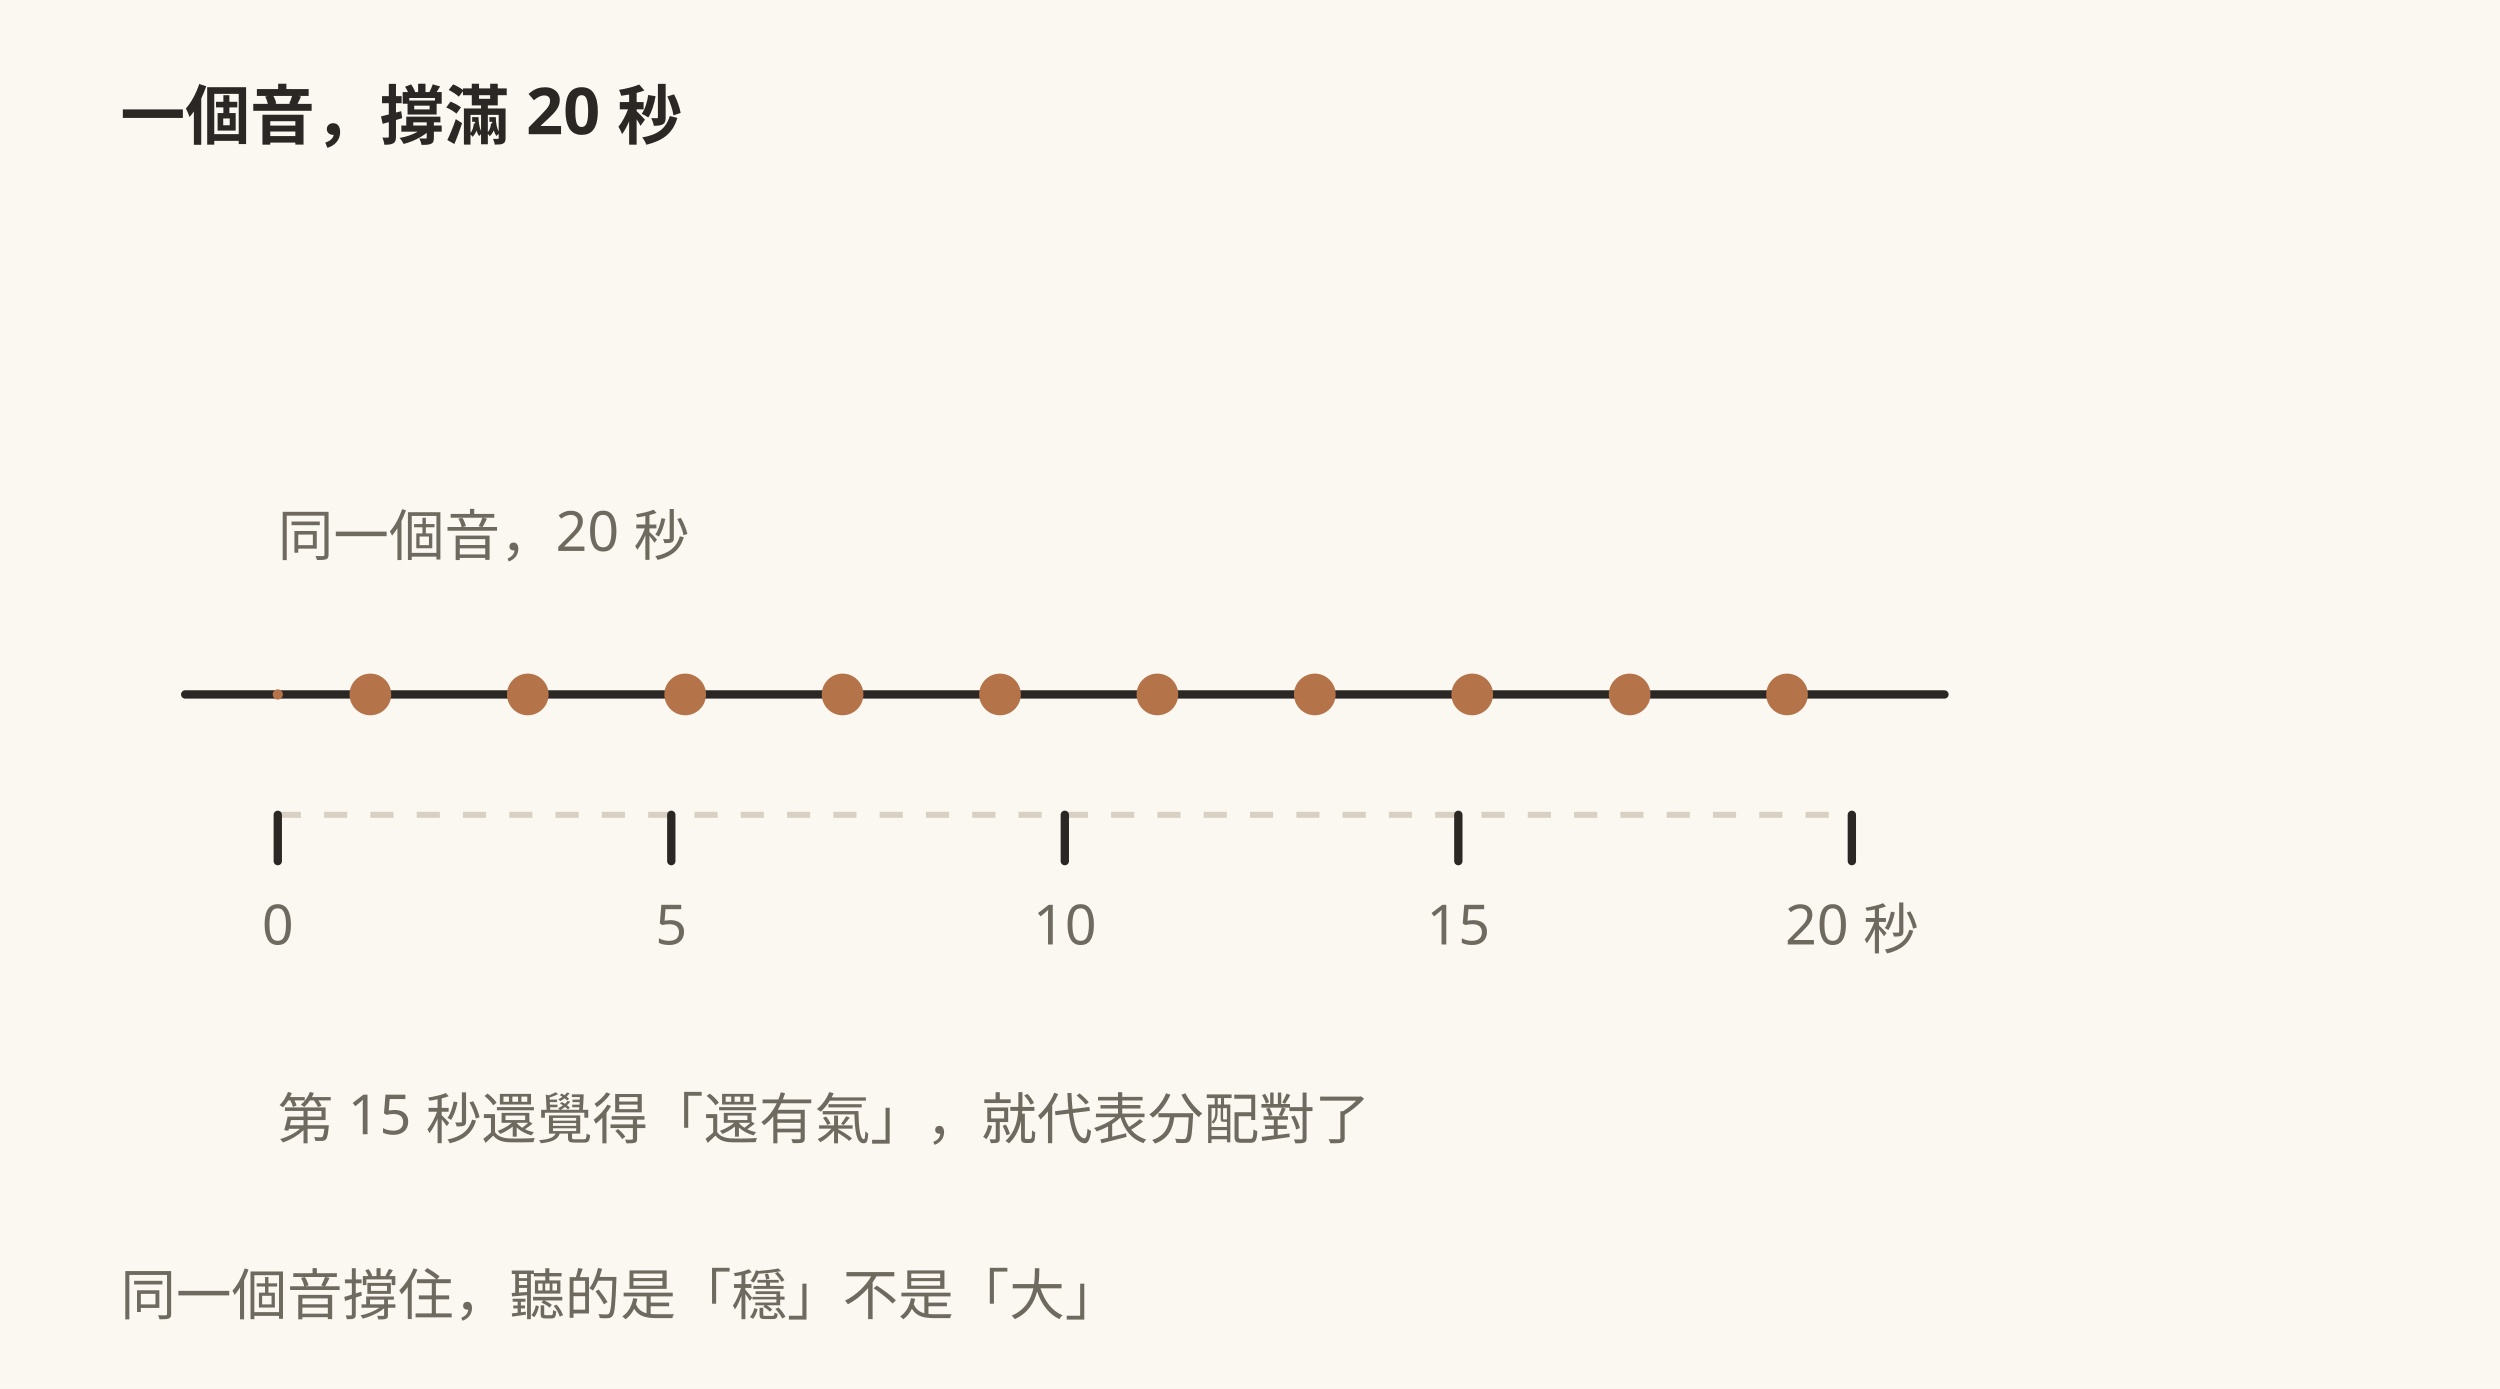
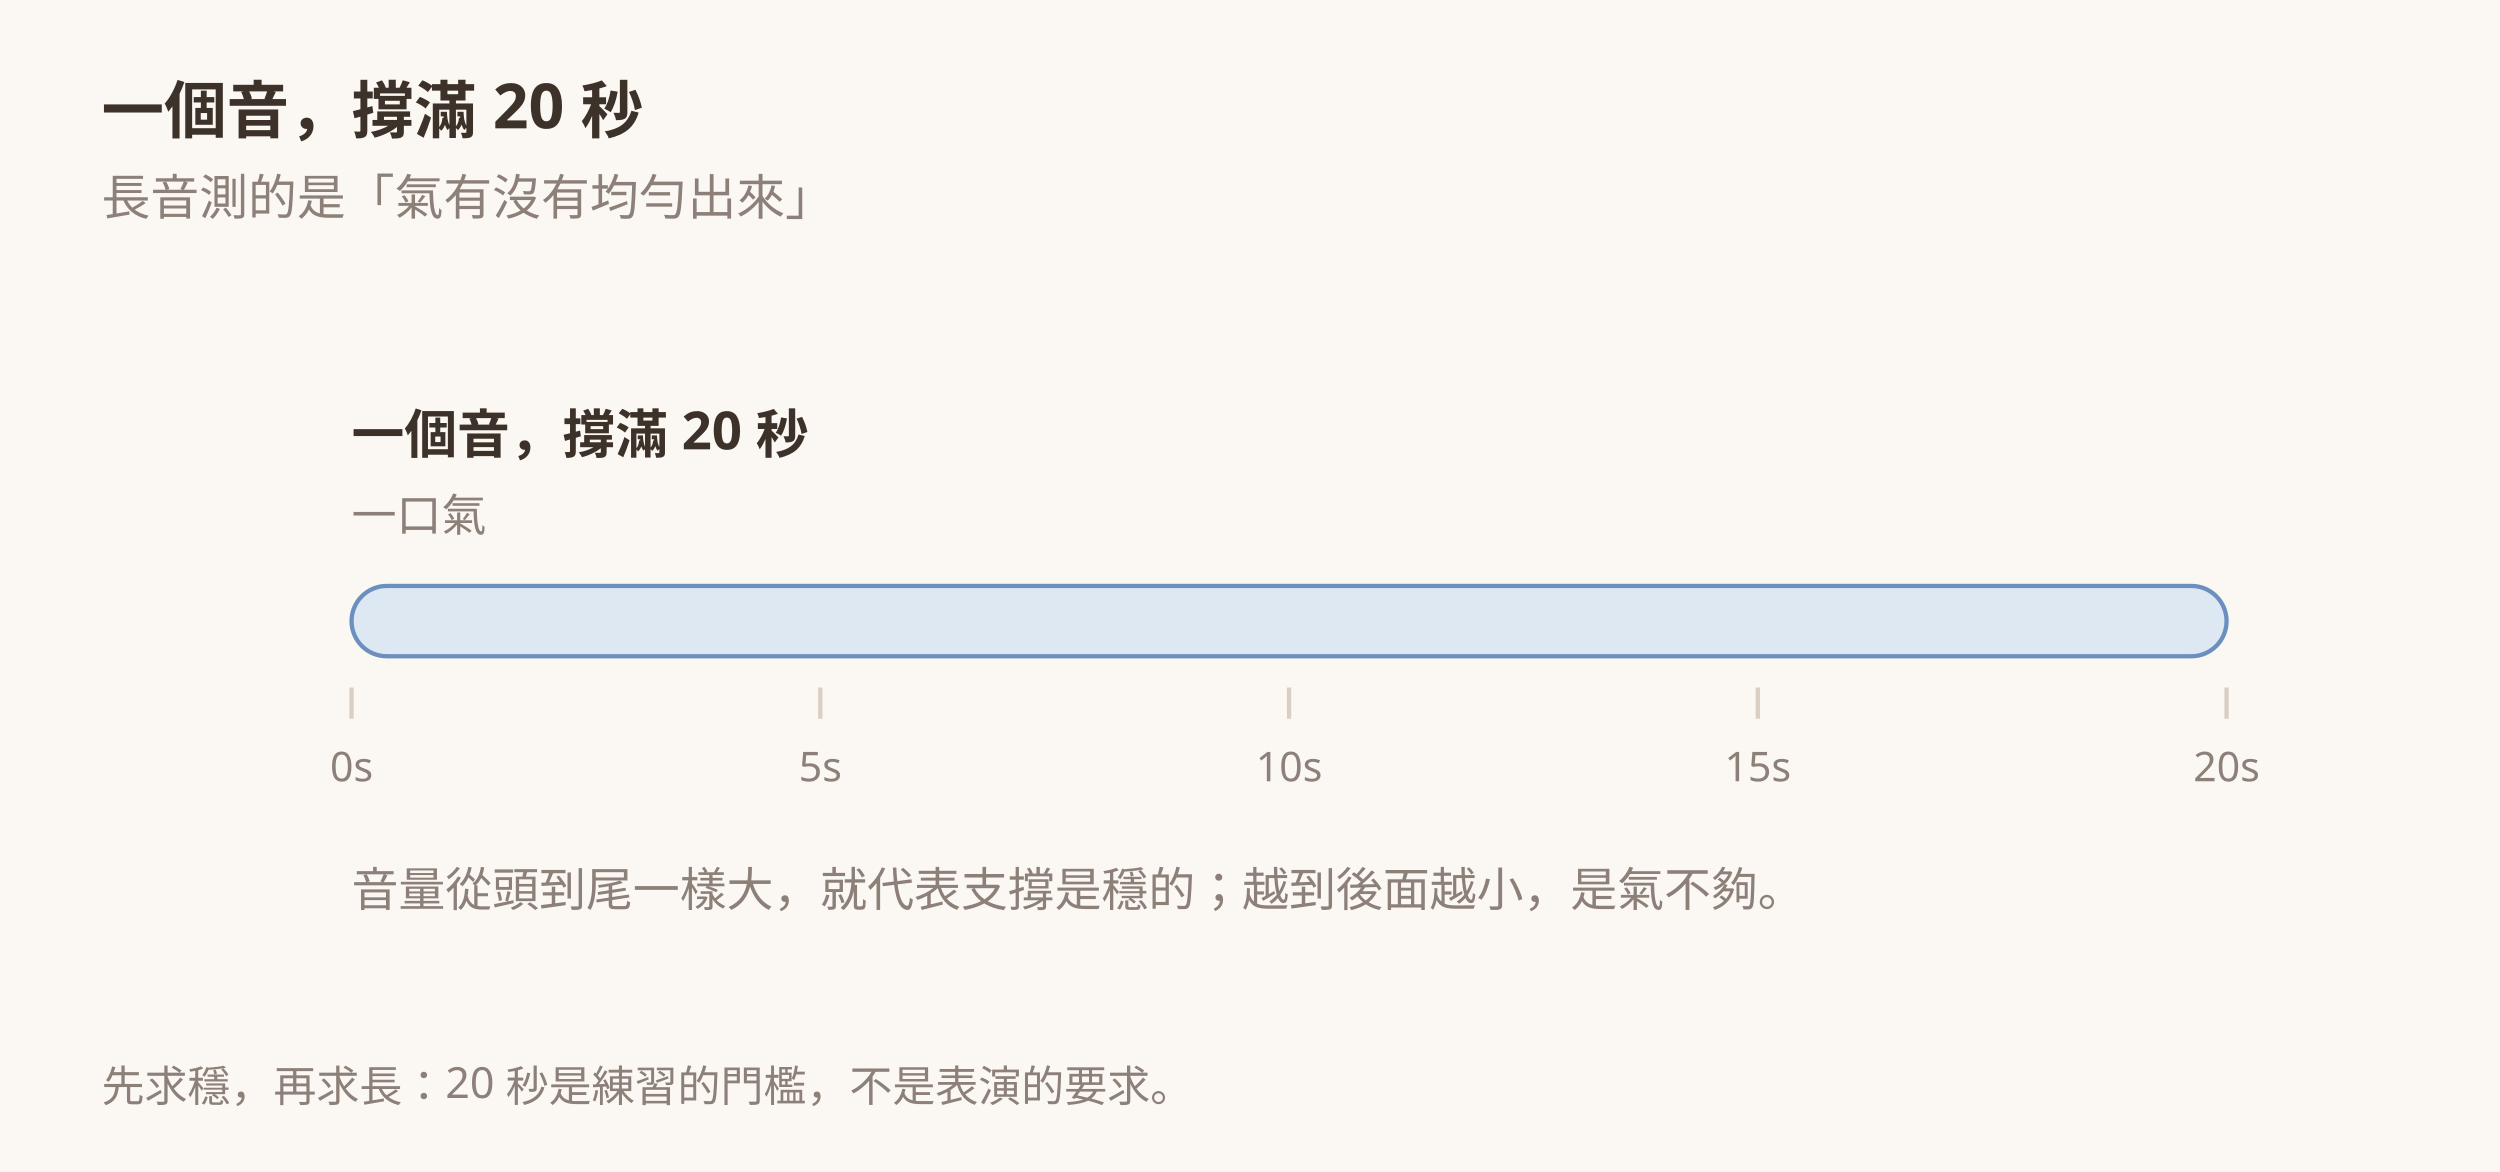
- <svg xmlns="http://www.w3.org/2000/svg" viewBox="0 0 540 300" role="img" aria-label="一個音，撐滿 20 秒">
-   <rect width="540" height="300" fill="#fbf8f2" />
+ <svg xmlns="http://www.w3.org/2000/svg" viewBox="0 0 640 300" role="img" aria-label="一個音，撐滿 20 秒">
+   <rect width="640" height="300" fill="#FBF8F4" />
  <style>
-     .out   { fill: none; stroke: #2a2724; stroke-width: 1.8; stroke-linejoin: round; stroke-linecap: round; }
-     .lead  { fill: none; stroke: #2a2724; stroke-width: .9; }
-     .dot   { fill: #2a2724; }
-     .skin  { fill: #f1e0d6; stroke: #2a2724; stroke-width: 1.8; }
-     .muc   { fill: #e2a99b; stroke: #cb8f82; stroke-width: 1.2; }
-     .muc2  { fill: #cb8f82; stroke: #2a2724; stroke-width: 1.4; }
-     .cart  { fill: #d5d5c2; stroke: #2a2724; stroke-width: 1.5; }
-     .bone  { fill: #ece6d8; stroke: #2a2724; stroke-width: 1.4; }
-     .air   { fill: #d5e5e7; stroke: #2a2724; stroke-width: 1.3; }
-     .fold  { fill: #f6f3ea; stroke: #c9c1ac; stroke-width: 1.6; }
-     .musc  { fill: #cf8f88; stroke: #2a2724; stroke-width: 1.1; }
-     .hl    { fill: #b5734a; fill-opacity: .22; stroke: #b5734a; stroke-width: 1.7; }
-     .hl2   { fill: #7d9b76; fill-opacity: .22; stroke: #7d9b76; stroke-width: 1.7; }
-     .ink   { fill: none; stroke: #2a2724; stroke-width: 1.8; stroke-linejoin: round; stroke-linecap: round; }
-     .ave   { fill: none; stroke: #b5734a; stroke-width: 2.2; stroke-linejoin: round; stroke-linecap: round; }
-     .ave2  { fill: none; stroke: #7d9b76; stroke-width: 2.2; stroke-linejoin: round; stroke-linecap: round; }
-     .thin  { fill: none; stroke: #d8d0c2; stroke-width: 1.3; stroke-dasharray: 5 5; }
-     .lbl   { font-family: 'Noto Sans TC','PingFang TC',system-ui,sans-serif; font-size: 14px; fill: #2a2724; }
-     .lbl-s { font-family: 'Noto Sans TC','PingFang TC',system-ui,sans-serif; font-size: 12px; fill: #6f6a60; }
-     .lbl-b { font-family: 'Noto Sans TC','PingFang TC',system-ui,sans-serif; font-size: 14px; fill: #2a2724; font-weight: 700; }
+     .t   { font-family: 'Noto Sans TC','PingFang TC','Microsoft JhengHei',system-ui,sans-serif; fill: #3D3229; }
+     .tb  { font-family: 'Noto Sans TC','PingFang TC','Microsoft JhengHei',system-ui,sans-serif; fill: #3D3229; font-weight: 700; }
+     .ts  { font-family: 'Noto Sans TC','PingFang TC','Microsoft JhengHei',system-ui,sans-serif; fill: #8C8078; }
+     .num { font-family: 'Noto Sans TC','PingFang TC','Microsoft JhengHei',system-ui,sans-serif; fill: #FFFFFF; font-weight: 700; font-size: 11px; }
+     .ink { fill: none; stroke: #3D3229; stroke-width: 1.6; stroke-linejoin: round; stroke-linecap: round; }
+     .thin{ fill: none; stroke: #D9CFC4; stroke-width: 1.1; }
+     .dash{ fill: none; stroke: #D9CFC4; stroke-width: 1.1; stroke-dasharray: 4 5; }
+     .lead{ fill: none; stroke: #8C8078; stroke-width: 1; }
+     .acc { fill: none; stroke: #A67C52; stroke-width: 2; stroke-linejoin: round; stroke-linecap: round; }
+     .blue{ fill: none; stroke: #6B8FBF; stroke-width: 2; stroke-linejoin: round; stroke-linecap: round; }
+     .green{ fill: none; stroke: #6F8F6A; stroke-width: 2; stroke-linejoin: round; stroke-linecap: round; }
+     .red { fill: none; stroke: #B0563F; stroke-width: 2; stroke-linejoin: round; stroke-linecap: round; }
+     .dot { fill: #3D3229; }
  </style>
-   <text class="lbl-b" x="26" y="30">一個音，撐滿 20 秒</text>
-   <path class="ink" d="M40 150 L420 150" />
-   <path class="ave" d="M60 150 L60 150" />
-   <circle cx="80" cy="150" r="4.5" fill="#b5734a" />
-   <circle cx="114" cy="150" r="4.5" fill="#b5734a" />
-   <circle cx="148" cy="150" r="4.5" fill="#b5734a" />
-   <circle cx="182" cy="150" r="4.5" fill="#b5734a" />
-   <circle cx="216" cy="150" r="4.5" fill="#b5734a" />
-   <circle cx="250" cy="150" r="4.5" fill="#b5734a" />
-   <circle cx="284" cy="150" r="4.5" fill="#b5734a" />
-   <circle cx="318" cy="150" r="4.5" fill="#b5734a" />
-   <circle cx="352" cy="150" r="4.5" fill="#b5734a" />
-   <circle cx="386" cy="150" r="4.5" fill="#b5734a" />
-   <text class="lbl-s" x="60" y="120">同一個音，20 秒</text>
-   <path class="thin" d="M60 176 L400 176" />
-   <path class="ink" d="M60 176 L60 186" />
-   <text class="lbl-s" x="60" y="204" text-anchor="middle">0</text>
-   <path class="ink" d="M145 176 L145 186" />
-   <text class="lbl-s" x="145" y="204" text-anchor="middle">5</text>
-   <path class="ink" d="M230 176 L230 186" />
-   <text class="lbl-s" x="230" y="204" text-anchor="middle">10</text>
-   <path class="ink" d="M315 176 L315 186" />
-   <text class="lbl-s" x="315" y="204" text-anchor="middle">15</text>
-   <path class="ink" d="M400 176 L400 186" />
-   <text class="lbl-s" x="400" y="204" text-anchor="middle">20 秒</text>
-   <text class="lbl-s" x="60" y="246">第 15 秒還覺得「還有氣」，就代表分配對了</text>
-   <text class="lbl-s" x="26" y="284">同一個音撐住，聽的是「穩」不是「大」</text>
+   <text x="26" y="34" class="tb" font-size="16">一個音，撐滿 20 秒</text>
+   <text x="26" y="55" class="ts" font-size="12.5">長音測的是「氣有沒有均勻出來」</text>
+   <rect x="90" y="150" width="480" height="18" rx="9" fill="#DEE8F3" stroke="#6B8FBF" stroke-width="1.1" />
+   <path d="M90.0 176 L90.0 184" class="thin" />
+   <text x="90.0" y="200" class="ts" font-size="10.5" text-anchor="middle">0s</text>
+   <path d="M210.0 176 L210.0 184" class="thin" />
+   <text x="210.0" y="200" class="ts" font-size="10.5" text-anchor="middle">5s</text>
+   <path d="M330.0 176 L330.0 184" class="thin" />
+   <text x="330.0" y="200" class="ts" font-size="10.5" text-anchor="middle">10s</text>
+   <path d="M450.0 176 L450.0 184" class="thin" />
+   <text x="450.0" y="200" class="ts" font-size="10.5" text-anchor="middle">15s</text>
+   <path d="M570.0 176 L570.0 184" class="thin" />
+   <text x="570.0" y="200" class="ts" font-size="10.5" text-anchor="middle">20s</text>
+   <text x="90" y="136" class="ts" font-size="11.5">一口氣</text>
+   <text x="90" y="116" class="t" font-size="13.5" font-weight="600">一個音，撐滿 20 秒</text>
+   <text x="90" y="232" class="ts" font-size="12">音量從頭到尾一樣大，就代表支撐是穩的；越到後面越小，是氣不夠。</text>
+   <text x="26" y="282" class="ts" font-size="11">先求穩，再求長：20 秒是練習的門檻，不是表演的要求。</text>
</svg>
